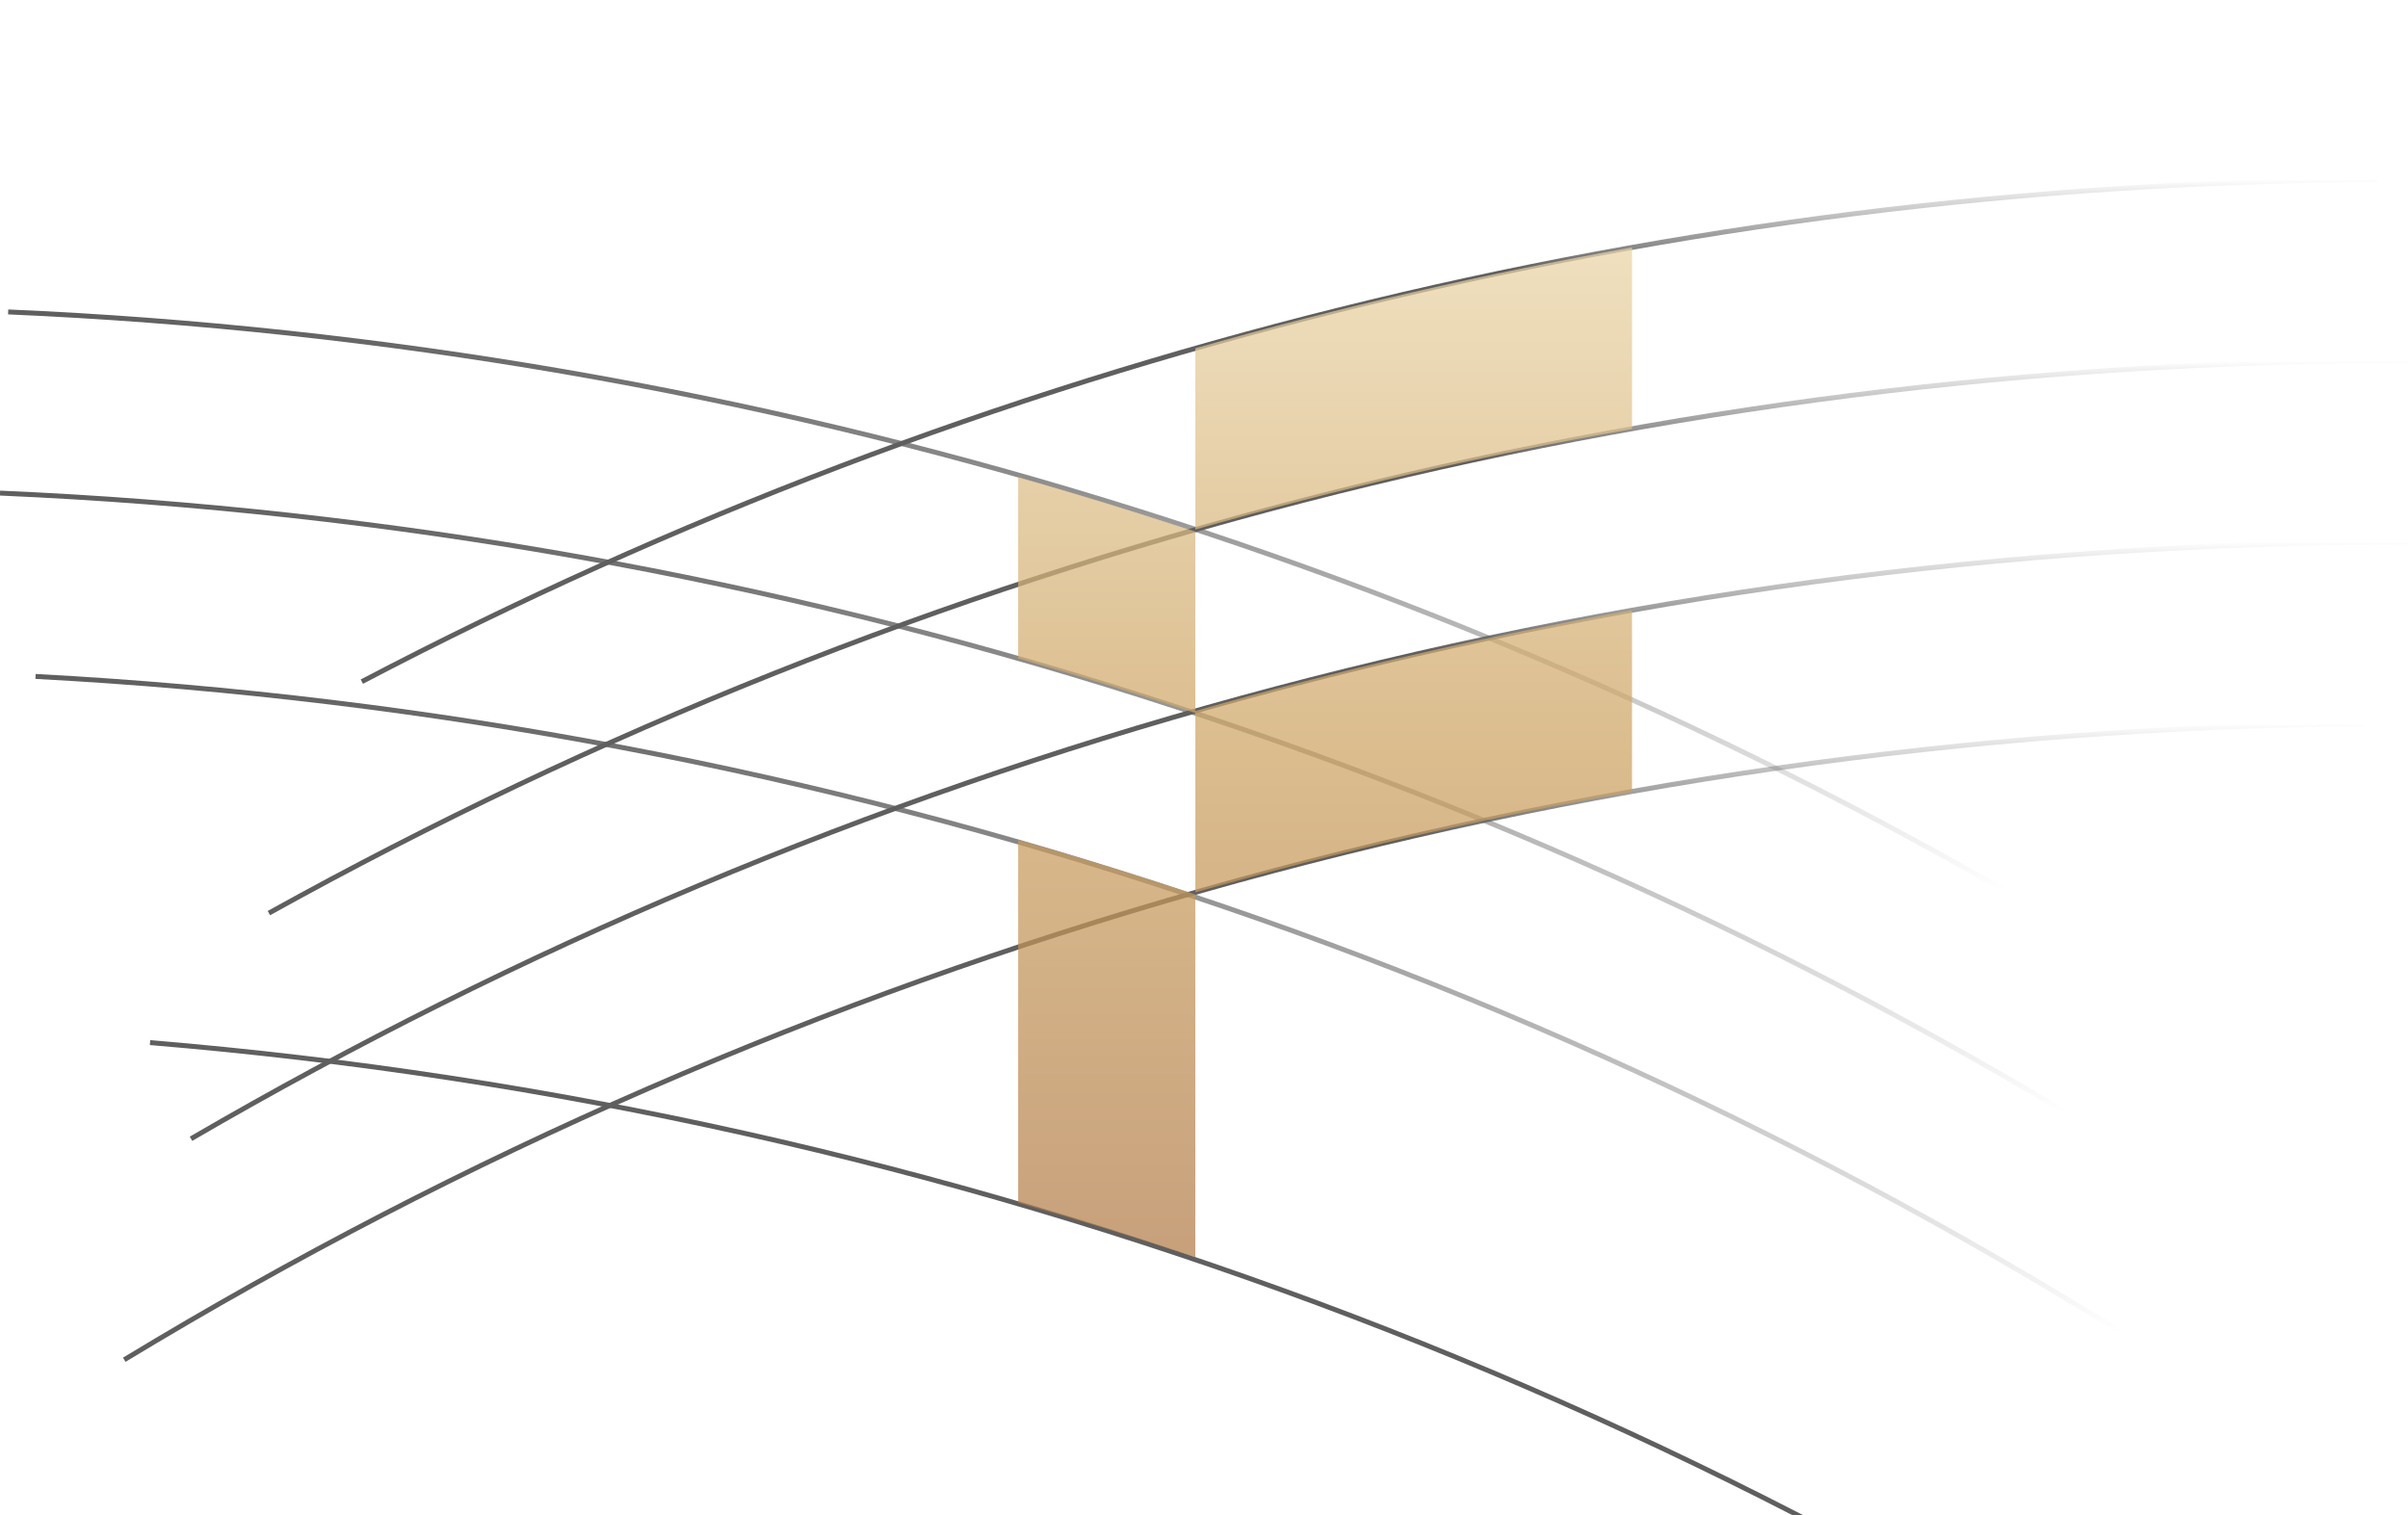
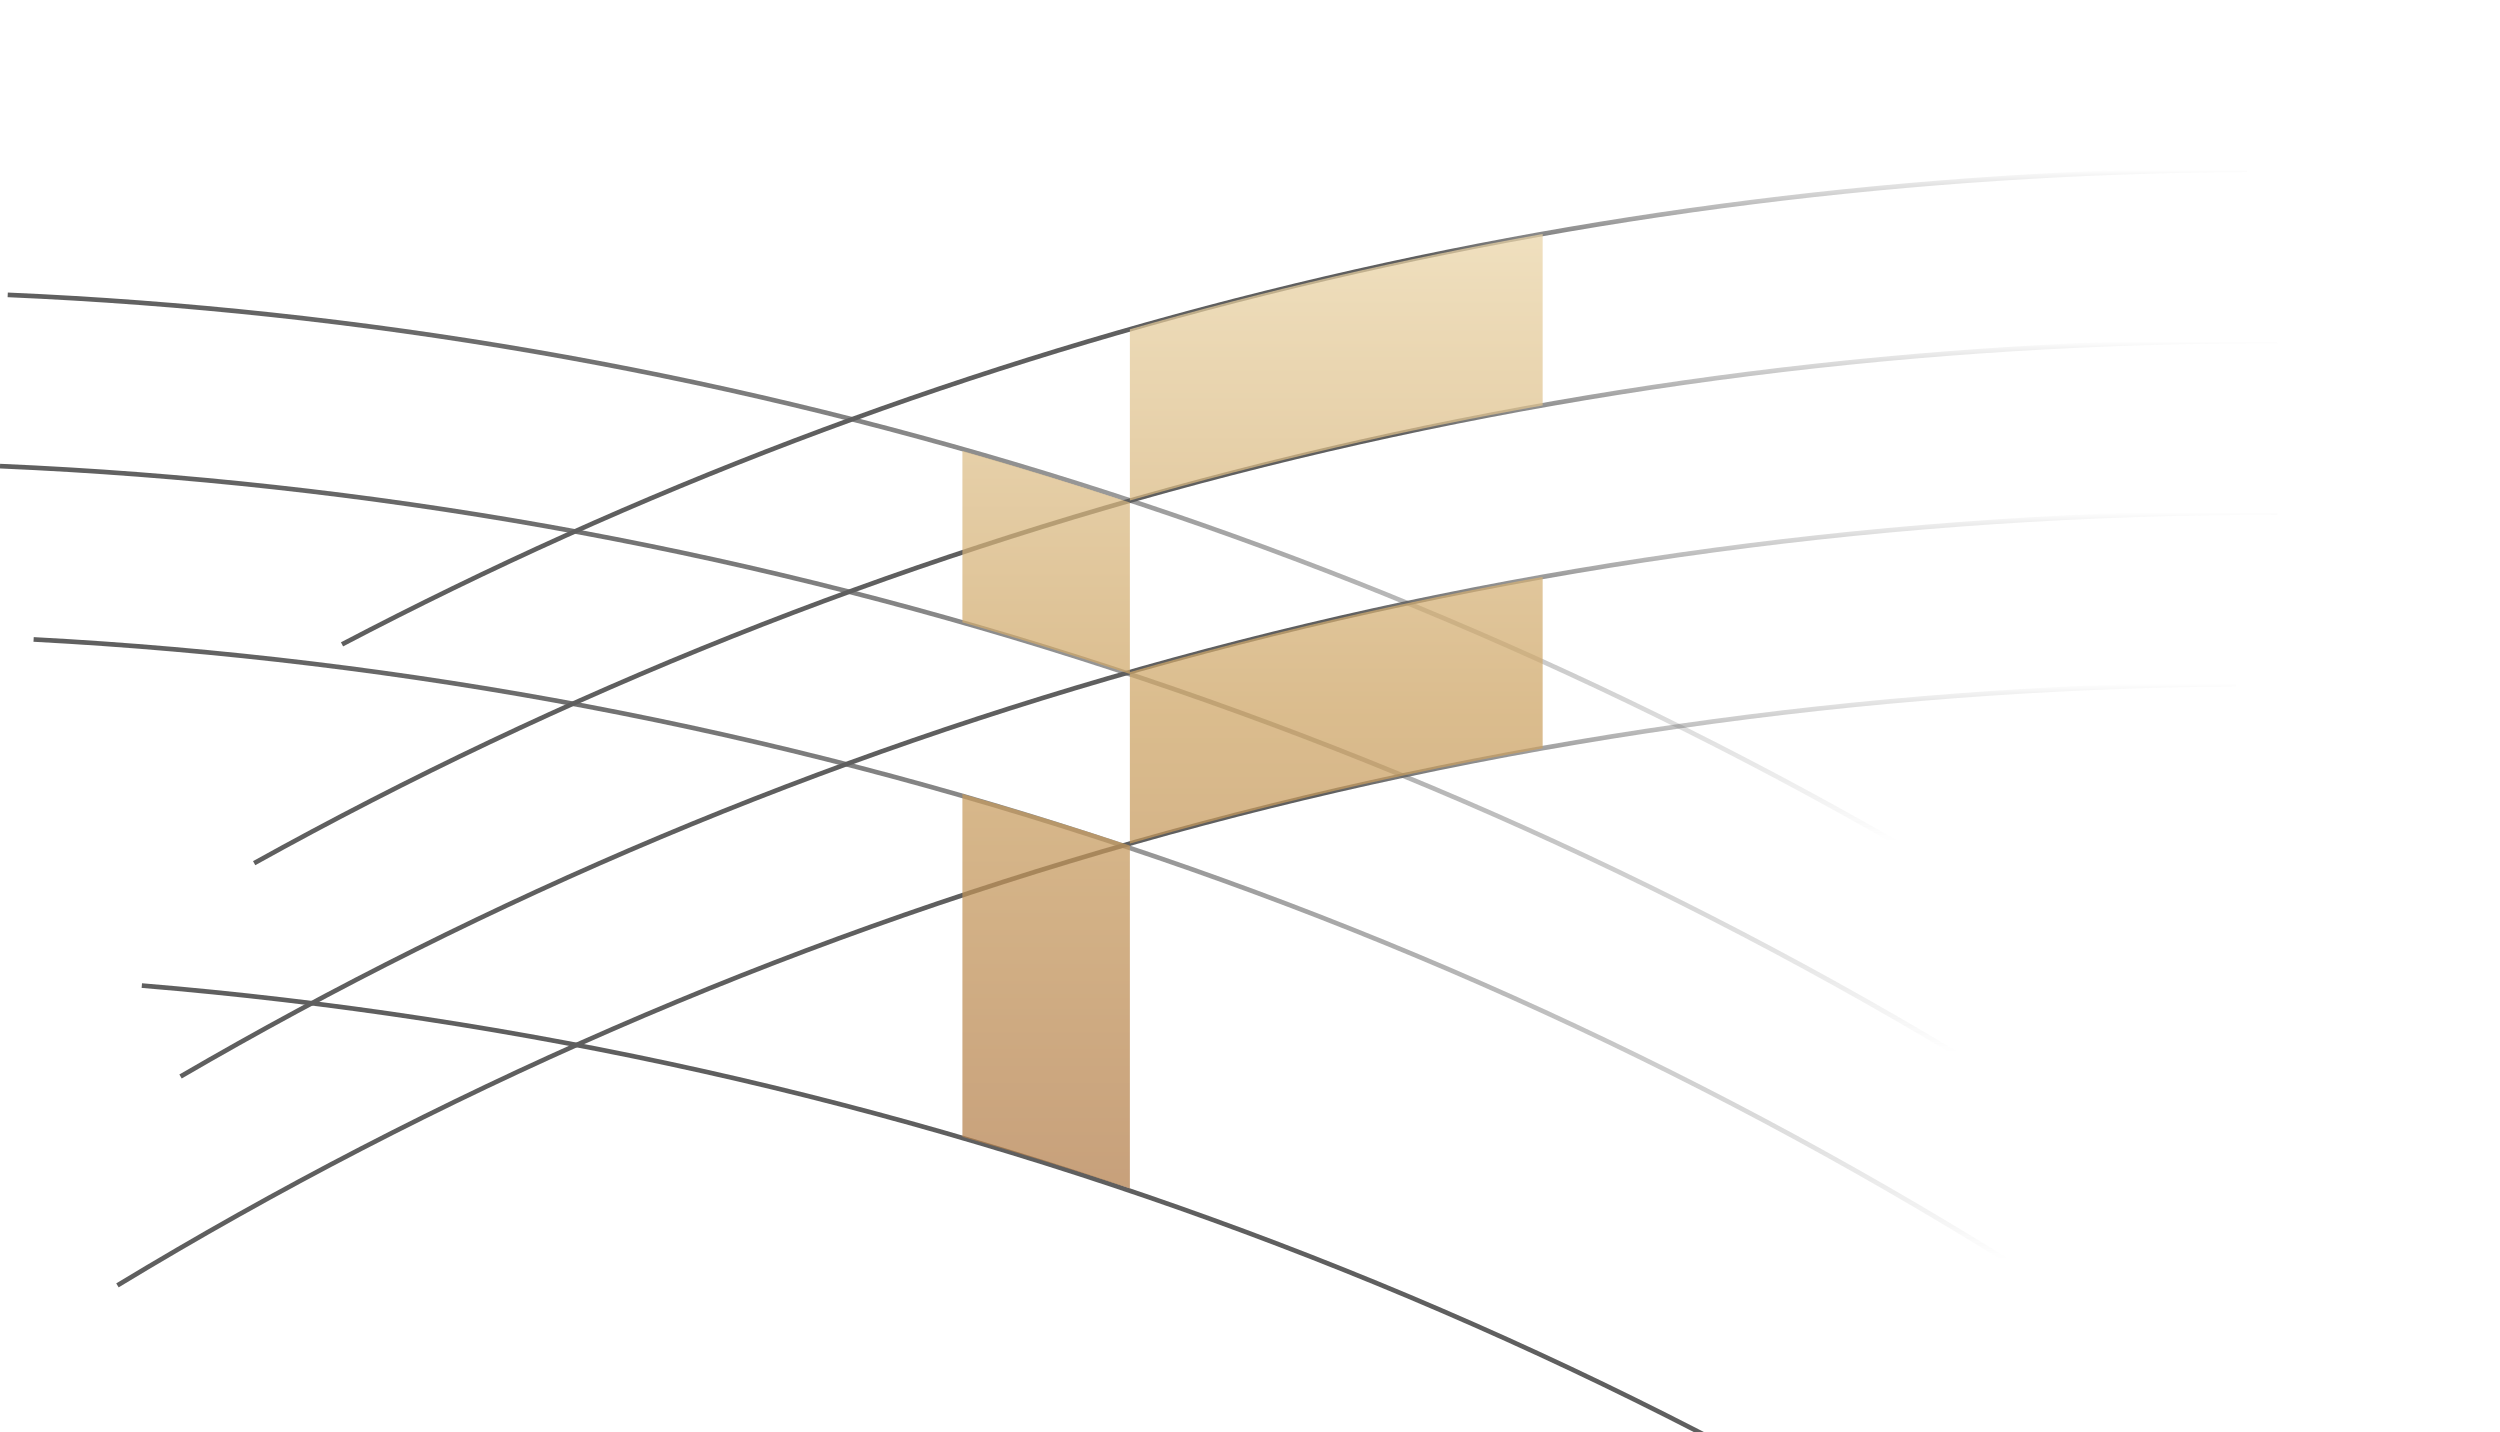
- <svg xmlns="http://www.w3.org/2000/svg" width="976" height="614" viewBox="-180 0 976 614" fill="none">
+ <svg xmlns="http://www.w3.org/2000/svg" width="1072" height="614" viewBox="-180 0 1072 614" fill="none">
  <g>
    <path d="M-33.341 276.297C218.77 144.168 498.871 74.371 783.503 72.75" stroke="url(#p0)" stroke-width="2" stroke-miterlimit="10" />
    <path d="M-71.019 370.127C194.36 222.812 492.974 145.734 796.5 146.204" stroke="url(#p1)" stroke-width="2" stroke-miterlimit="10" />
    <path d="M-102.587 461.597C161.602 307.778 468.756 219.721 796.496 219.721" stroke="url(#p2)" stroke-width="2" stroke-miterlimit="10" />
    <path d="M-129.641 551.171C144.445 385.059 458.274 295.978 778.757 293.323" stroke="url(#p3)" stroke-width="2" stroke-miterlimit="10" />
    <path d="M679.87 389.133C421.389 230.029 126.544 139.605 -176.693 126.439" stroke="url(#p4)" stroke-width="2" stroke-miterlimit="10" />
    <path d="M707.305 481.93C441.769 310.917 135.542 213.573 -180 199.872" stroke="url(#p5)" stroke-width="2" stroke-miterlimit="10" />
    <path d="M730.292 572.62C463.954 394.352 154.448 291.251 -165.59 274.19" stroke="url(#p6)" stroke-width="2" stroke-miterlimit="10" />
    <path d="M781.099 757.457C517.35 565.466 205.919 449.636 -119.187 422.615" stroke="#5F5F5F" stroke-width="2" stroke-miterlimit="10" />
    <path d="M481.492 173.849V100.332C421.835 110.924 362.758 124.561 304.494 141.189V214.622C362.76 198.023 421.836 184.414 481.492 173.849V173.849Z" fill="url(#fgrad)" fill-opacity="0.72" />
    <path d="M304.494 361.72C362.758 345.092 421.835 331.455 481.492 320.863V247.367C421.835 257.952 362.758 271.581 304.494 288.202V361.72Z" fill="url(#fgrad)" fill-opacity="0.72" />
    <path d="M304.493 215.487V289.003C280.767 281.122 256.83 273.741 232.683 266.858V193.362C256.83 200.259 280.767 207.634 304.493 215.487Z" fill="url(#fgrad)" fill-opacity="0.72" />
    <path d="M304.493 436.016V509.618C280.767 501.737 256.83 494.356 232.683 487.473V340.459C256.83 347.343 280.767 354.717 304.493 362.584V436.016Z" fill="url(#fgrad)" fill-opacity="0.72" />
  </g>
  <defs>
    <linearGradient id="fgrad" x1="357" y1="100" x2="357" y2="510" gradientUnits="userSpaceOnUse">
      <stop stop-color="#ead4a6" />
      <stop offset="0.5" stop-color="#cda362" />
      <stop offset="1" stop-color="#b27c48" />
    </linearGradient>
    <linearGradient id="p0" x1="375.081" y1="72.75" x2="375.081" y2="276.297" gradientUnits="userSpaceOnUse">
      <stop stop-color="#5F5F5F" stop-opacity="0" />
      <stop offset="0.182" stop-color="#5F5F5F" />
    </linearGradient>
    <linearGradient id="p1" x1="362.74" y1="146.202" x2="362.74" y2="370.127" gradientUnits="userSpaceOnUse">
      <stop stop-color="#5F5F5F" stop-opacity="0" />
      <stop offset="0.182" stop-color="#5F5F5F" />
    </linearGradient>
    <linearGradient id="p2" x1="346.955" y1="219.721" x2="346.955" y2="461.597" gradientUnits="userSpaceOnUse">
      <stop stop-color="#5F5F5F" stop-opacity="0" />
      <stop offset="0.182" stop-color="#5F5F5F" />
    </linearGradient>
    <linearGradient id="p3" x1="324.558" y1="293.323" x2="324.558" y2="551.171" gradientUnits="userSpaceOnUse">
      <stop stop-color="#5F5F5F" stop-opacity="0" />
      <stop offset="0.182" stop-color="#5F5F5F" />
    </linearGradient>
    <linearGradient id="p4" x1="251.588" y1="126.439" x2="251.588" y2="389.133" gradientUnits="userSpaceOnUse">
      <stop stop-color="#5F5F5F" />
      <stop offset="0.891" stop-color="#5F5F5F" stop-opacity="0" />
    </linearGradient>
    <linearGradient id="p5" x1="263.653" y1="199.872" x2="263.653" y2="481.93" gradientUnits="userSpaceOnUse">
      <stop stop-color="#5F5F5F" />
      <stop offset="0.891" stop-color="#5F5F5F" stop-opacity="0" />
    </linearGradient>
    <linearGradient id="p6" x1="282.351" y1="274.19" x2="282.351" y2="572.62" gradientUnits="userSpaceOnUse">
      <stop stop-color="#5F5F5F" />
      <stop offset="0.891" stop-color="#5F5F5F" stop-opacity="0" />
    </linearGradient>
  </defs>
</svg>
